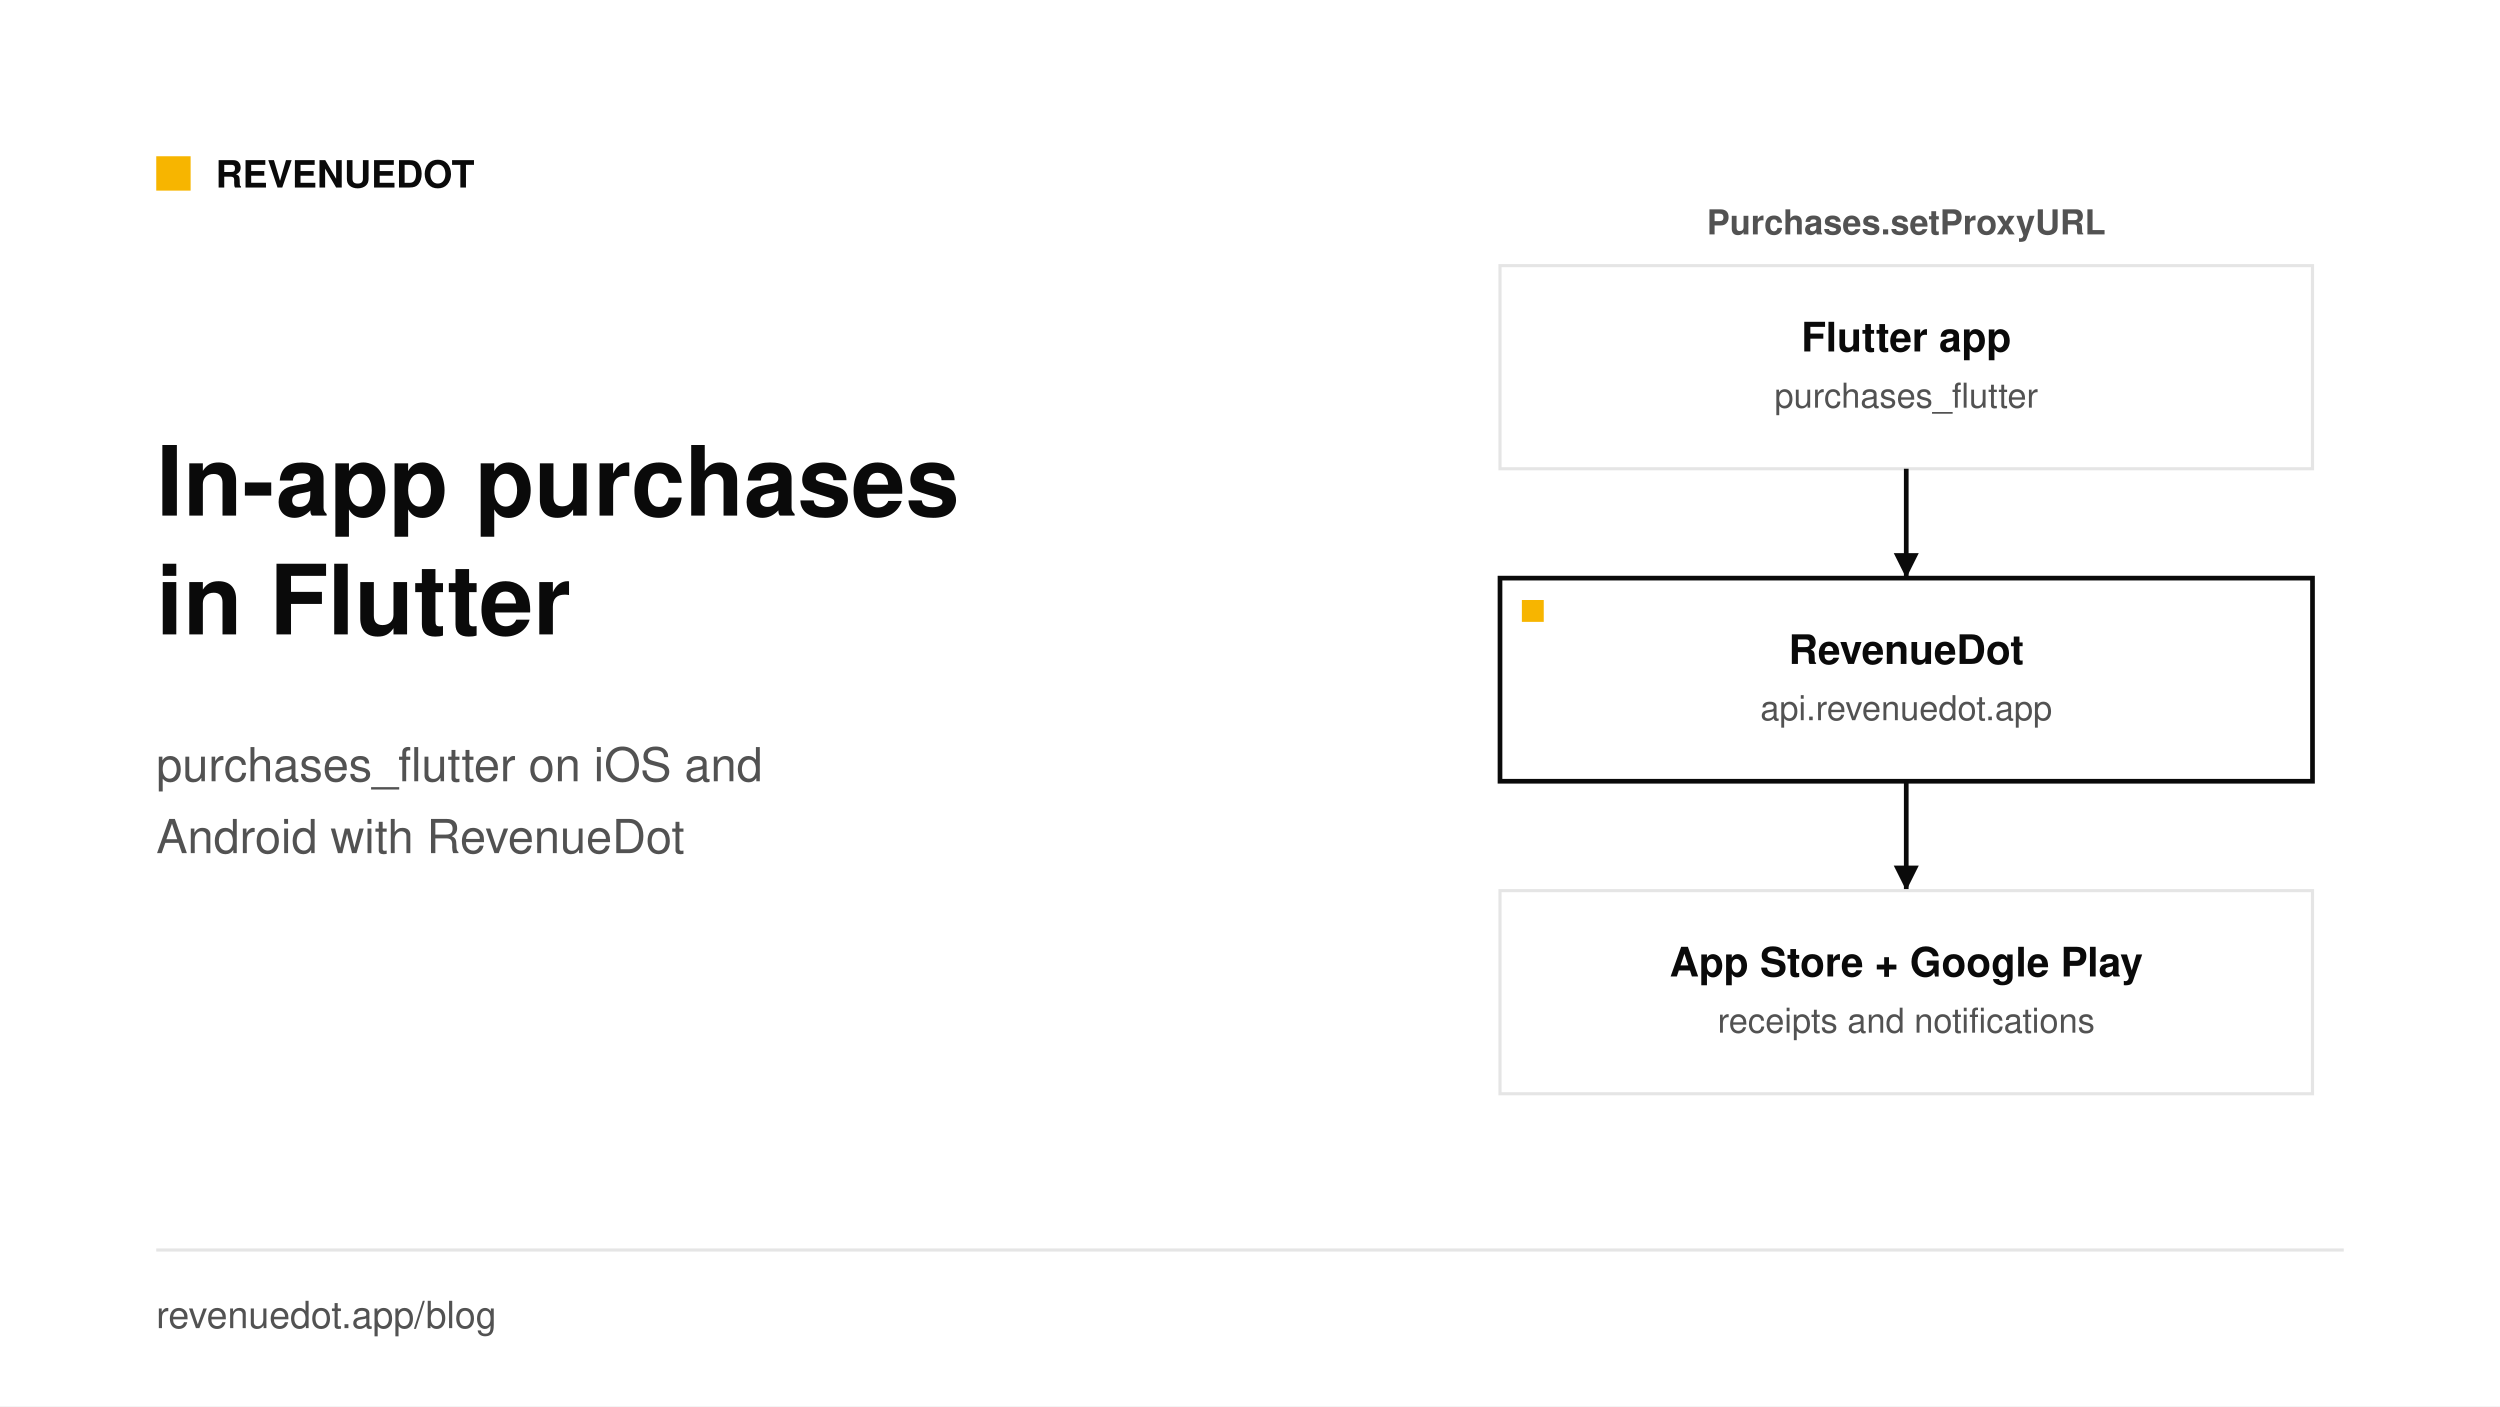
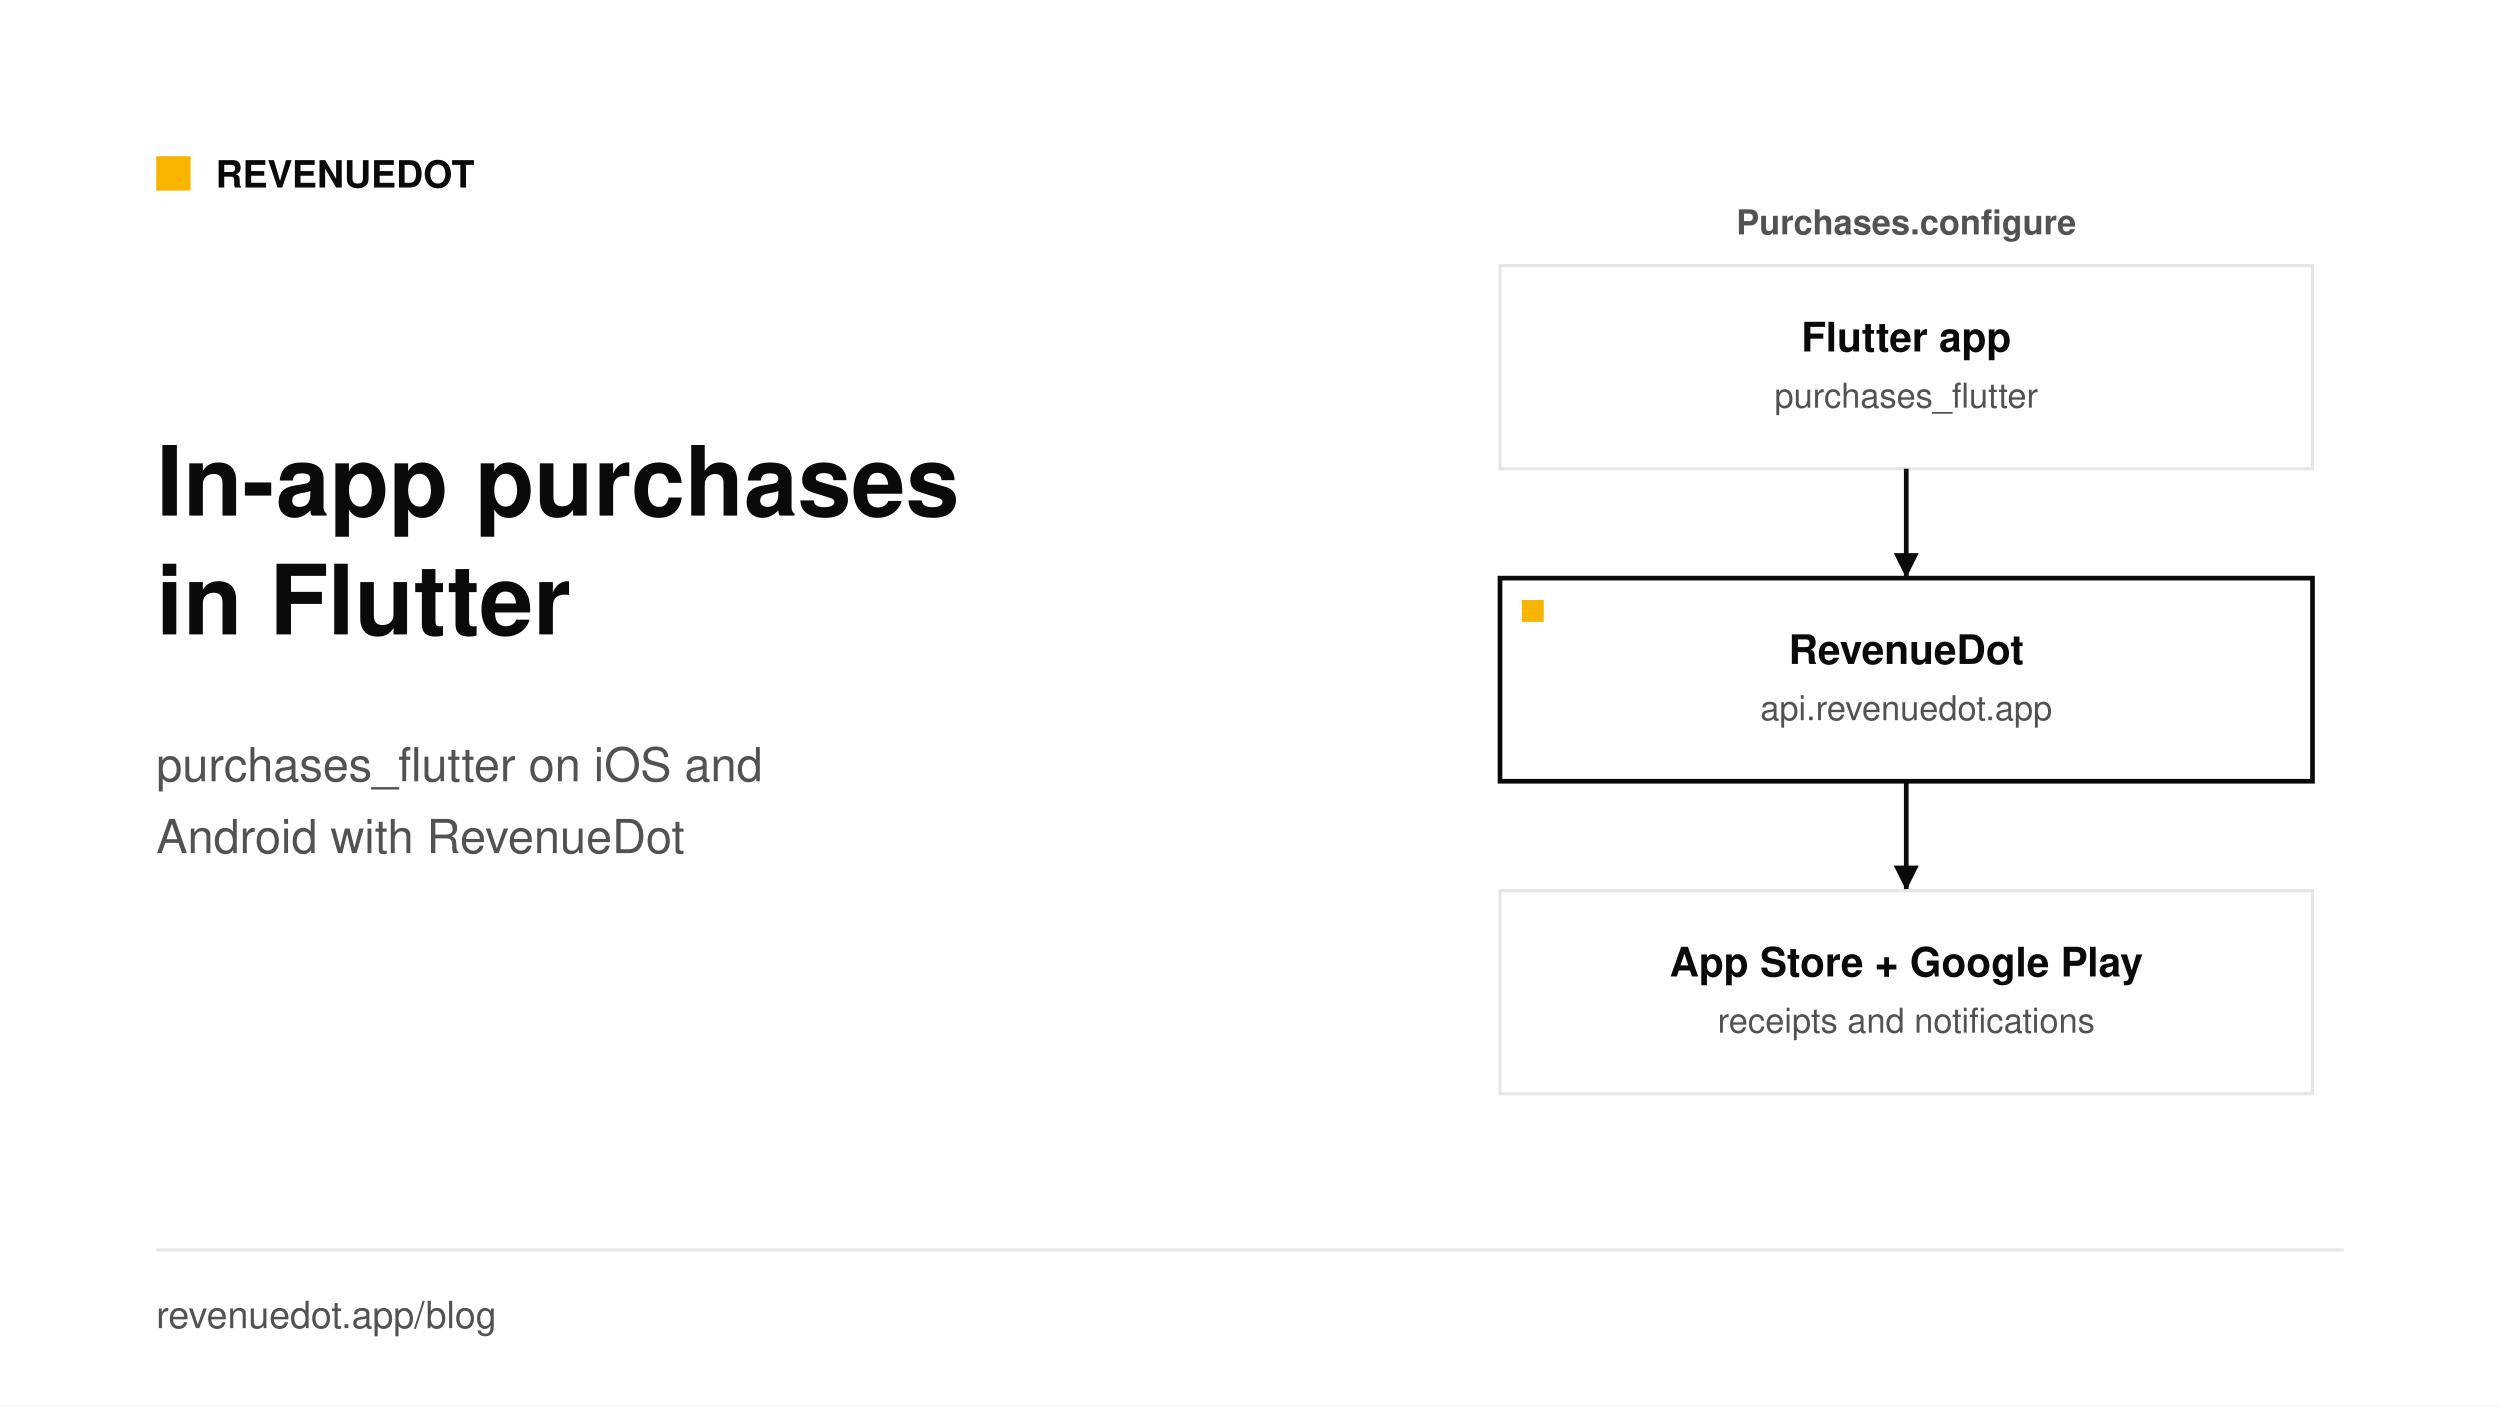
<svg xmlns="http://www.w3.org/2000/svg" viewBox="0 0 1600 900" width="1600" height="900" role="img" aria-labelledby="t d">
  <rect width="1600" height="900" fill="#FFFFFF" />
  <rect x="100" y="100" width="22" height="22" fill="#F7B500" />
  <text x="138" y="120" font-family="Manrope, Helvetica, Arial, sans-serif" font-size="24" font-weight="800" fill="#0A0A0A" text-anchor="start">REVENUEDOT</text>
  <text x="100" y="330" font-family="Manrope, Helvetica, Arial, sans-serif" font-size="62" font-weight="800" fill="#0A0A0A" text-anchor="start">In-app purchases</text>
  <text x="100" y="406" font-family="Manrope, Helvetica, Arial, sans-serif" font-size="62" font-weight="800" fill="#0A0A0A" text-anchor="start">in Flutter</text>
  <text x="100" y="500" font-family="Manrope, Helvetica, Arial, sans-serif" font-size="30" font-weight="400" fill="#525252" text-anchor="start">purchases_flutter on iOS and</text>
  <text x="100" y="546" font-family="Manrope, Helvetica, Arial, sans-serif" font-size="30" font-weight="400" fill="#525252" text-anchor="start">Android with RevenueDot</text>
  <line x1="100" y1="800" x2="1500" y2="800" stroke="#E5E5E5" stroke-width="2" />
  <text x="100" y="850" font-family="Manrope, Helvetica, Arial, sans-serif" font-size="24" font-weight="400" fill="#525252" text-anchor="start">revenuedot.app/blog</text>
  <rect x="960" y="170" width="520" height="130" fill="#FFFFFF" stroke="#E5E5E5" stroke-width="2" />
  <text x="1220.0" y="224.92" font-family="Manrope, Helvetica, Arial, sans-serif" font-size="26" font-weight="700" fill="#0A0A0A" text-anchor="middle">Flutter app</text>
  <text x="1220.0" y="260.92" font-family="Manrope, Helvetica, Arial, sans-serif" font-size="22" font-weight="400" fill="#525252" text-anchor="middle">purchases_flutter</text>
  <line x1="1220.0" y1="300" x2="1220.0" y2="370" stroke="#0A0A0A" stroke-width="3" />
  <polygon points="1220.0,370 1212.0,354.0 1228.0,354.0" fill="#0A0A0A" />
  <rect x="960" y="370" width="520" height="130" fill="#FFFFFF" stroke="#0A0A0A" stroke-width="3" />
  <rect x="974" y="384" width="14" height="14" fill="#F7B500" />
  <text x="1220.0" y="424.92" font-family="Manrope, Helvetica, Arial, sans-serif" font-size="26" font-weight="700" fill="#0A0A0A" text-anchor="middle">RevenueDot</text>
  <text x="1220.0" y="460.92" font-family="Manrope, Helvetica, Arial, sans-serif" font-size="22" font-weight="400" fill="#525252" text-anchor="middle">api.revenuedot.app</text>
  <line x1="1220.0" y1="500" x2="1220.0" y2="570" stroke="#0A0A0A" stroke-width="3" />
  <polygon points="1220.0,570 1212.0,554.0 1228.0,554.0" fill="#0A0A0A" />
  <rect x="960" y="570" width="520" height="130" fill="#FFFFFF" stroke="#E5E5E5" stroke-width="2" />
  <text x="1220.0" y="624.92" font-family="Manrope, Helvetica, Arial, sans-serif" font-size="26" font-weight="700" fill="#0A0A0A" text-anchor="middle">App Store + Google Play</text>
  <text x="1220.0" y="660.92" font-family="Manrope, Helvetica, Arial, sans-serif" font-size="22" font-weight="400" fill="#525252" text-anchor="middle">receipts and notifications</text>
-   <text x="1220" y="150" font-family="Manrope, Helvetica, Arial, sans-serif" font-size="22" font-weight="700" fill="#525252" text-anchor="middle">Purchases.setProxyURL</text>
+   <text x="1220" y="150" font-family="Manrope, Helvetica, Arial, sans-serif" font-size="22" font-weight="700" fill="#525252" text-anchor="middle">Purchases.configure</text>
</svg>
